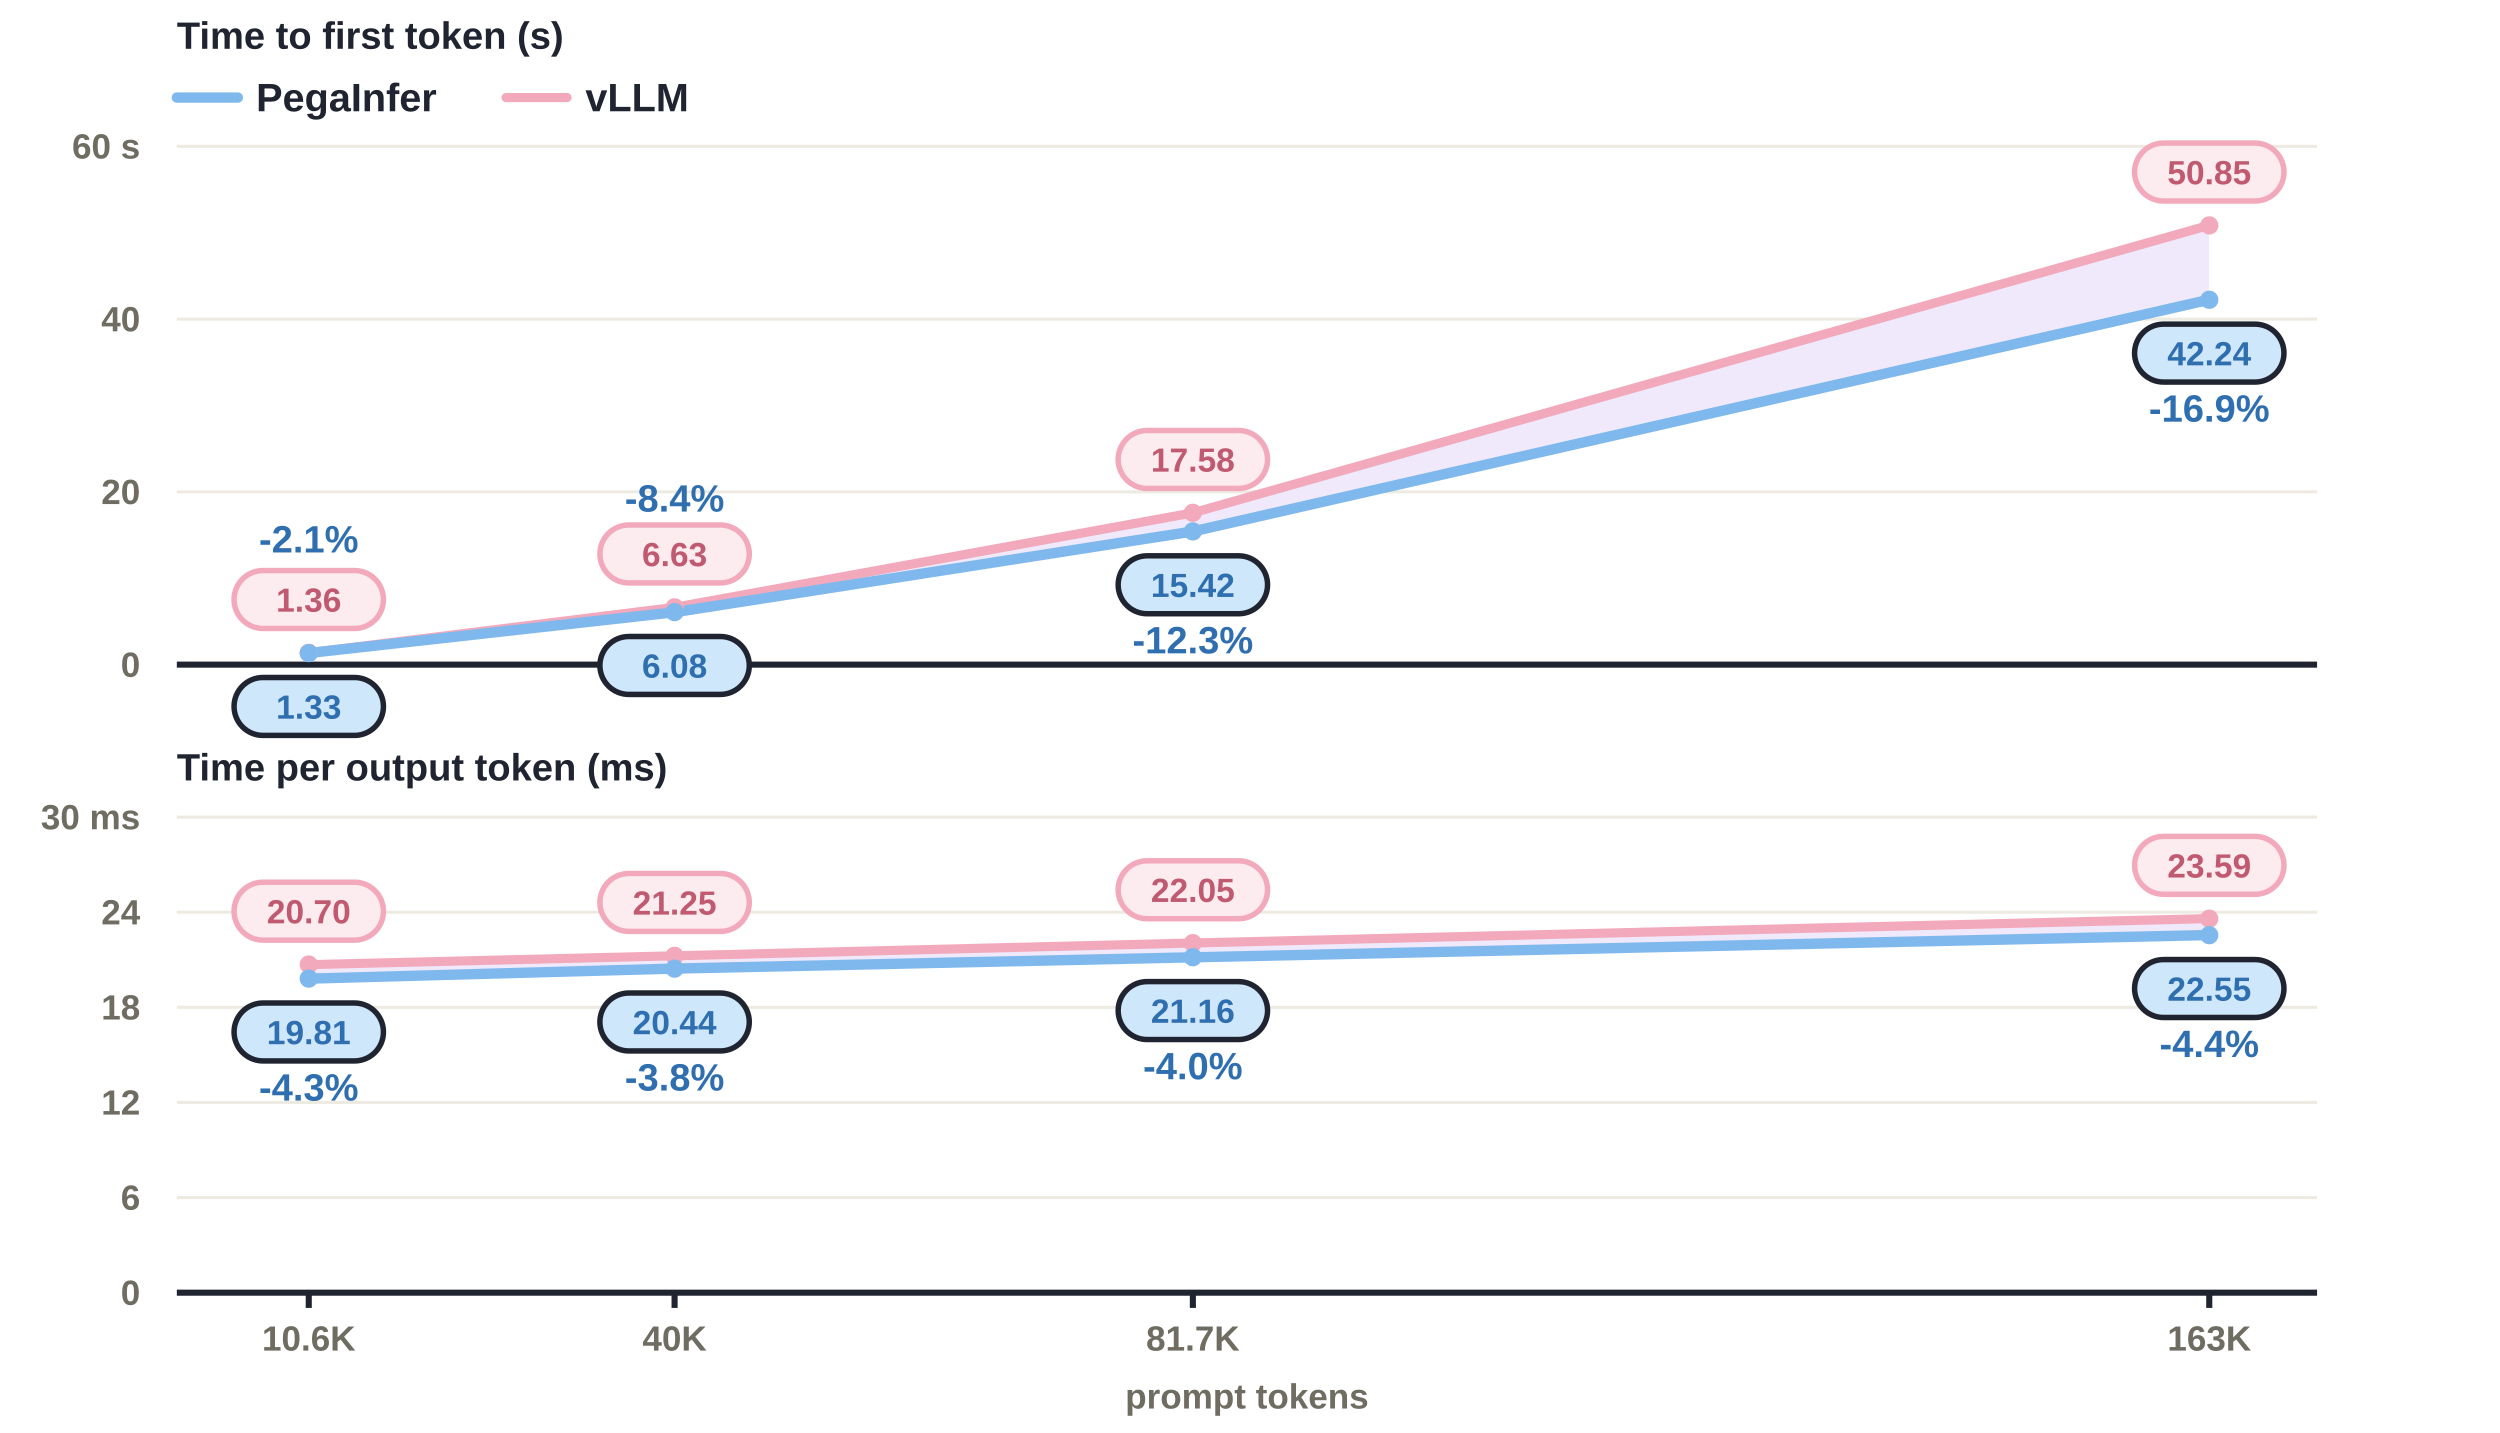
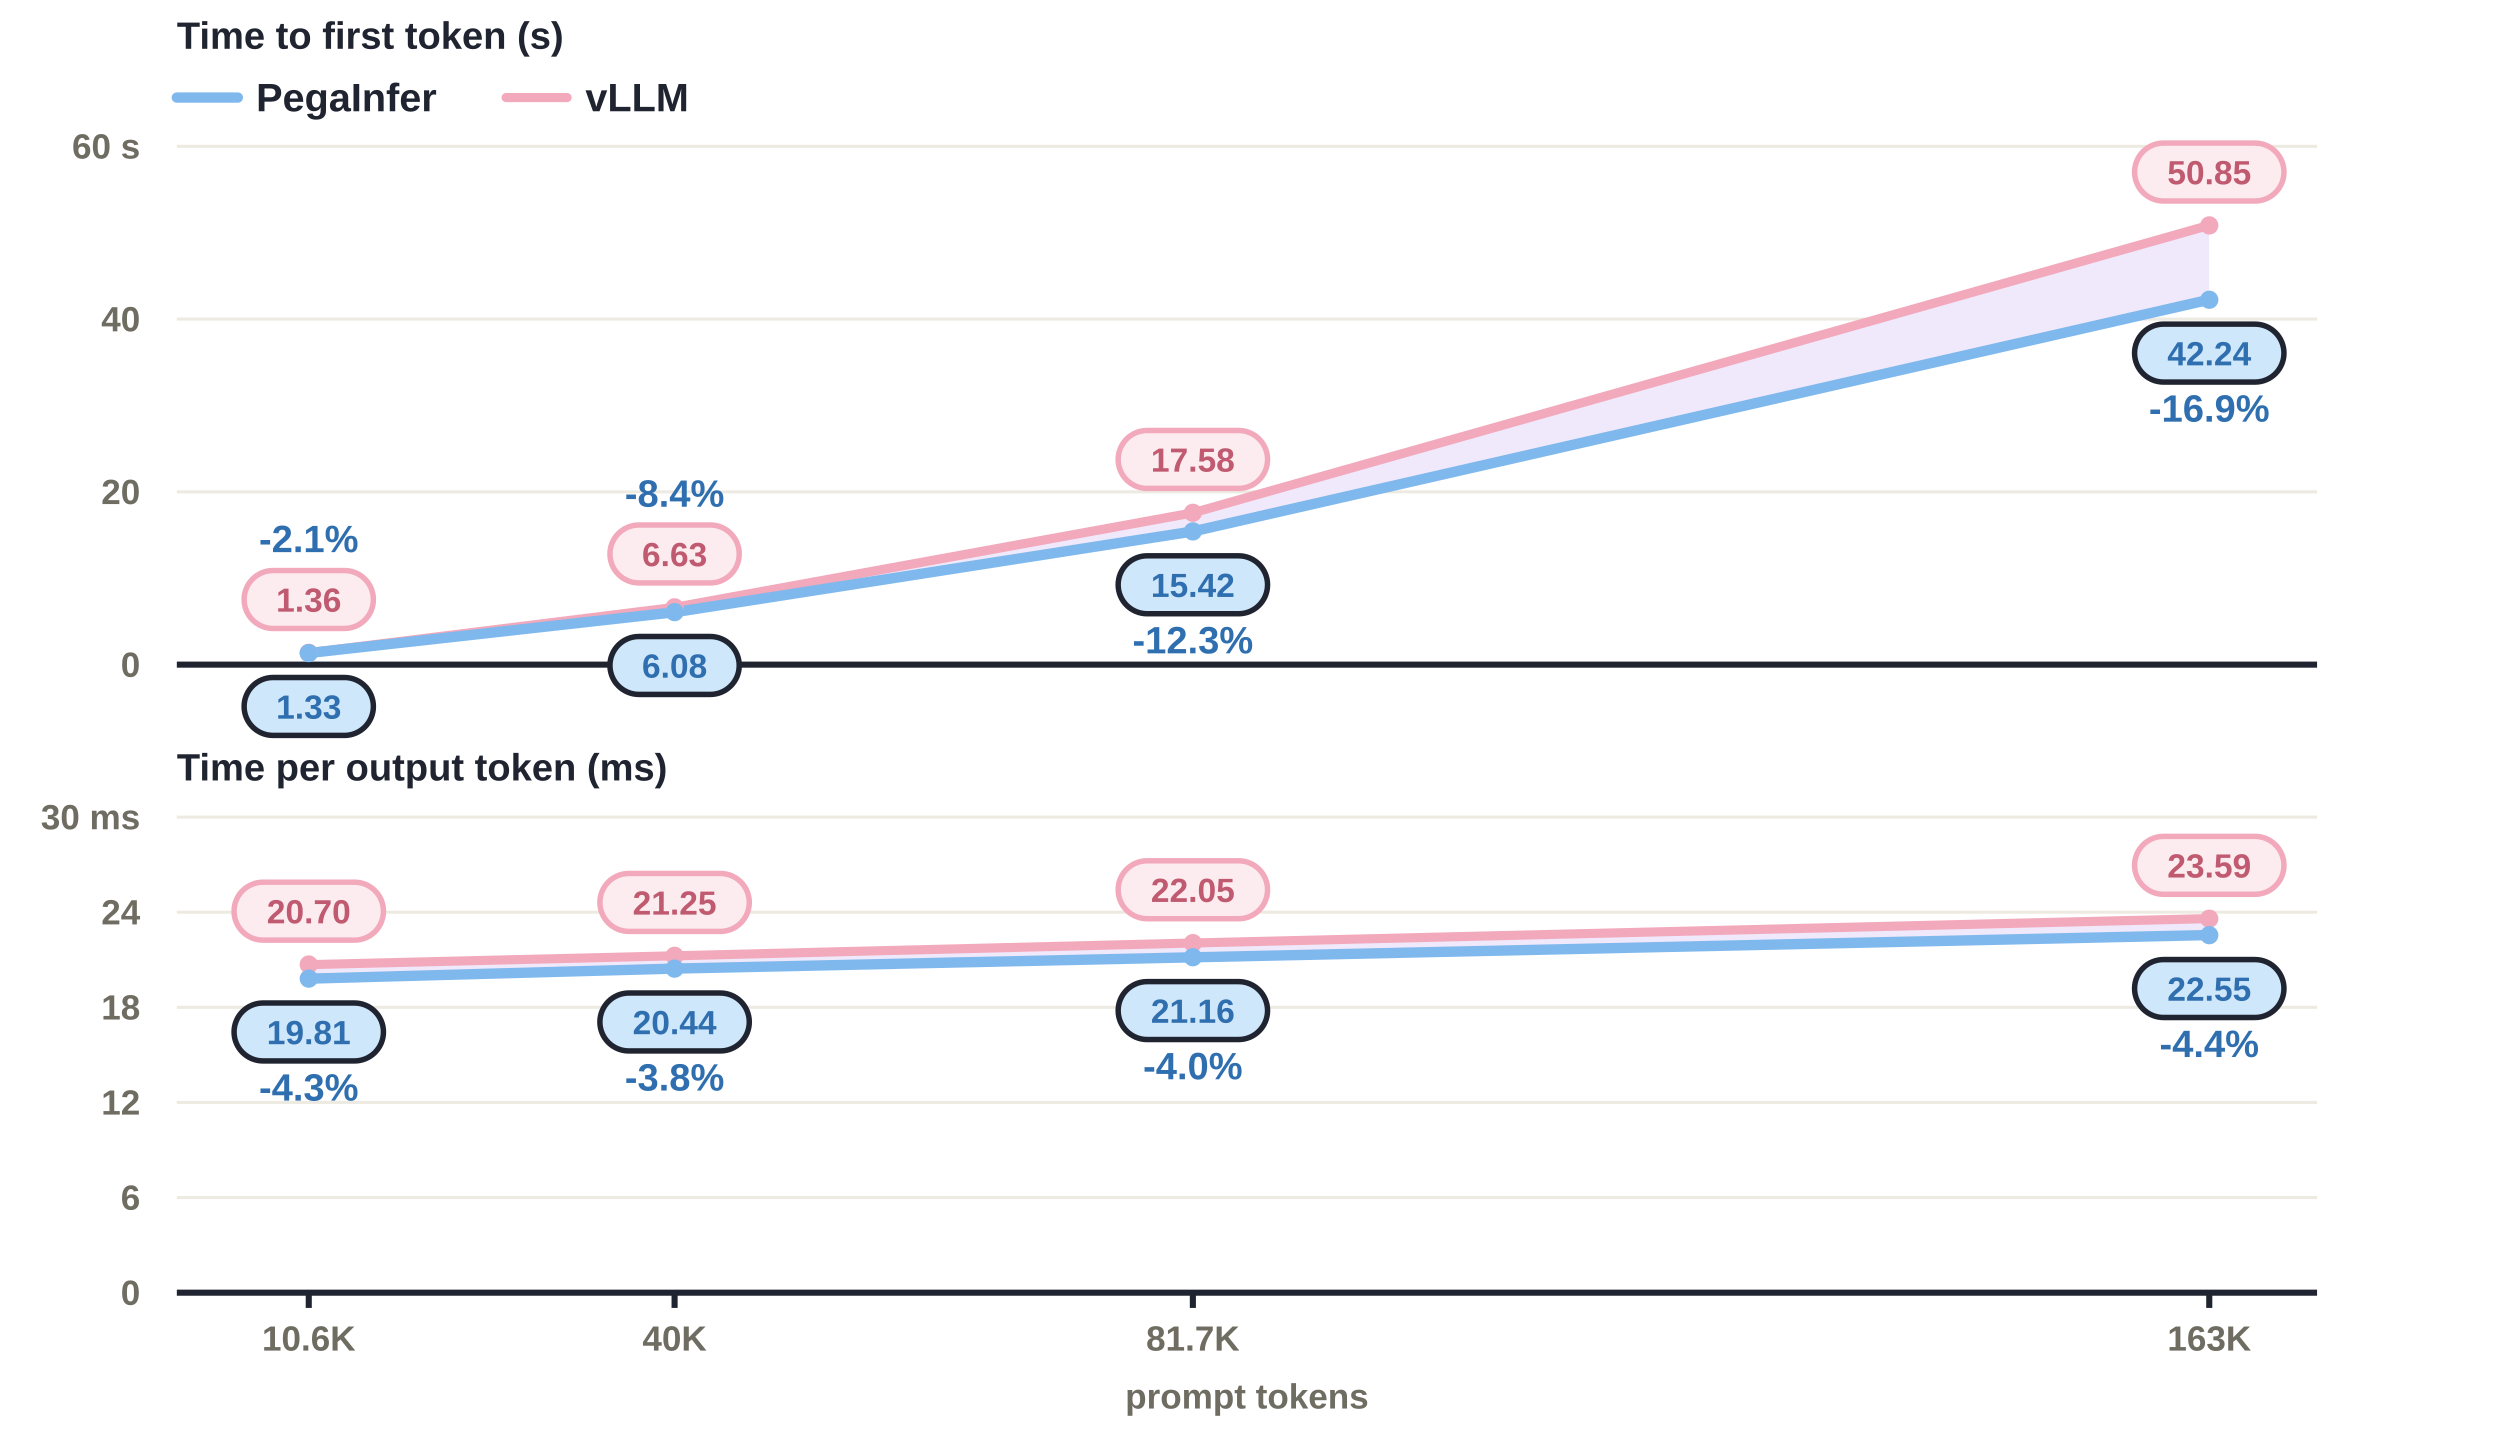
<svg xmlns="http://www.w3.org/2000/svg" width="820" height="470" viewBox="0 0 820 470" role="img" aria-label="Time to first token and time per output token versus prompt length, for PegaInfer and vLLM on one GH200 at bf16 KV, at prompt lengths of 10.6K, 40K, 81.7K and 163K tokens." font-family="Arial, sans-serif">
  <rect width="820" height="470" fill="#ffffff" />
  <text x="58" y="16" font-size="12.5px" font-weight="800" fill="#1f2430">Time to first token (s)</text>
  <text x="46" y="222" text-anchor="end" font-size="11.5px" font-weight="700" fill="#6f6c62">0</text>
  <line x1="58" x2="760" y1="161.333" y2="161.333" stroke="#edeae1" stroke-width="1" />
  <text x="46" y="165.333" text-anchor="end" font-size="11.5px" font-weight="700" fill="#6f6c62">20</text>
  <line x1="58" x2="760" y1="104.667" y2="104.667" stroke="#edeae1" stroke-width="1" />
  <text x="46" y="108.667" text-anchor="end" font-size="11.5px" font-weight="700" fill="#6f6c62">40</text>
  <line x1="58" x2="760" y1="48" y2="48" stroke="#edeae1" stroke-width="1" />
  <text x="46" y="52" text-anchor="end" font-size="11.5px" font-weight="700" fill="#6f6c62">60 s</text>
  <line x1="58" x2="760" y1="218" y2="218" stroke="#1f2430" stroke-width="2" />
  <path d="M101.3 214.2 L221.3 200.8 L391.3 174.3 L724.6 98.3 L724.6 73.9 L391.3 168.2 L221.3 199.2 L101.3 214.1 Z" fill="#EFE9FB" stroke="none" />
  <path d="M101.3 214.1 L221.3 199.2 L391.3 168.2 L724.6 73.9" fill="none" stroke="#F2A9BC" stroke-width="3" stroke-linecap="round" stroke-linejoin="round" />
  <path d="M101.3 214.2 L221.3 200.8 L391.3 174.3 L724.6 98.3" fill="none" stroke="#7FB8EC" stroke-width="3.4" stroke-linecap="round" stroke-linejoin="round" />
  <circle cx="101.271" cy="214.138" r="3" fill="#F2A9BC" />
  <circle cx="221.264" cy="199.201" r="3" fill="#F2A9BC" />
  <circle cx="391.258" cy="168.201" r="3" fill="#F2A9BC" />
  <circle cx="724.639" cy="73.933" r="3" fill="#F2A9BC" />
  <circle cx="101.271" cy="214.218" r="3" fill="#7FB8EC" />
  <circle cx="221.264" cy="200.773" r="3" fill="#7FB8EC" />
  <circle cx="391.258" cy="174.307" r="3" fill="#7FB8EC" />
  <circle cx="724.639" cy="98.32" r="3" fill="#7FB8EC" />
  <g>
-     <rect x="76.771" y="187.138" width="49" height="19" rx="9.5" fill="#FDECEF" stroke="#F2A9BC" stroke-width="1.8" />
+     <rect x="80.071" y="187.138" width="42.4" height="19" rx="9.5" fill="#FDECEF" stroke="#F2A9BC" stroke-width="1.8" />
    <text x="101.271" y="200.638" text-anchor="middle" font-size="11px" font-weight="800" fill="#C05A70">1.36</text>
  </g>
  <g>
-     <rect x="196.764" y="172.201" width="49" height="19" rx="9.5" fill="#FDECEF" stroke="#F2A9BC" stroke-width="1.8" />
+     <rect x="200.064" y="172.201" width="42.4" height="19" rx="9.5" fill="#FDECEF" stroke="#F2A9BC" stroke-width="1.8" />
    <text x="221.264" y="185.701" text-anchor="middle" font-size="11px" font-weight="800" fill="#C05A70">6.63</text>
  </g>
  <g>
    <rect x="366.758" y="141.201" width="49" height="19" rx="9.5" fill="#FDECEF" stroke="#F2A9BC" stroke-width="1.8" />
    <text x="391.258" y="154.701" text-anchor="middle" font-size="11px" font-weight="800" fill="#C05A70">17.58</text>
  </g>
  <g>
    <rect x="700.139" y="46.934" width="49" height="19" rx="9.5" fill="#FDECEF" stroke="#F2A9BC" stroke-width="1.8" />
    <text x="724.639" y="60.434" text-anchor="middle" font-size="11px" font-weight="800" fill="#C05A70">50.85</text>
  </g>
  <g>
-     <rect x="76.771" y="222.218" width="49" height="19" rx="9.5" fill="#CFE7FB" stroke="#1f2430" stroke-width="1.8" />
+     <rect x="80.071" y="222.218" width="42.4" height="19" rx="9.5" fill="#CFE7FB" stroke="#1f2430" stroke-width="1.8" />
    <text x="101.271" y="235.718" text-anchor="middle" font-size="11px" font-weight="800" fill="#2F6FB0">1.33</text>
  </g>
-   <text x="101.271" y="181.2" text-anchor="middle" font-size="12.5px" font-weight="800" fill="#2F6FB0">-2.1%</text>
+   <text x="101.271" y="181.1" text-anchor="middle" font-size="12.5px" font-weight="800" fill="#2F6FB0">-2.1%</text>
  <g>
-     <rect x="196.764" y="208.773" width="49" height="19" rx="9.5" fill="#CFE7FB" stroke="#1f2430" stroke-width="1.8" />
+     <rect x="200.064" y="208.773" width="42.4" height="19" rx="9.5" fill="#CFE7FB" stroke="#1f2430" stroke-width="1.8" />
    <text x="221.264" y="222.273" text-anchor="middle" font-size="11px" font-weight="800" fill="#2F6FB0">6.08</text>
  </g>
-   <text x="221.264" y="167.8" text-anchor="middle" font-size="12.5px" font-weight="800" fill="#2F6FB0">-8.4%</text>
+   <text x="221.264" y="166.2" text-anchor="middle" font-size="12.5px" font-weight="800" fill="#2F6FB0">-8.4%</text>
  <g>
    <rect x="366.758" y="182.307" width="49" height="19" rx="9.5" fill="#CFE7FB" stroke="#1f2430" stroke-width="1.8" />
    <text x="391.258" y="195.807" text-anchor="middle" font-size="11px" font-weight="800" fill="#2F6FB0">15.42</text>
  </g>
  <text x="391.258" y="214.3" text-anchor="middle" font-size="12.5px" font-weight="800" fill="#2F6FB0">-12.3%</text>
  <g>
    <rect x="700.139" y="106.32" width="49" height="19" rx="9.5" fill="#CFE7FB" stroke="#1f2430" stroke-width="1.8" />
    <text x="724.639" y="119.82" text-anchor="middle" font-size="11px" font-weight="800" fill="#2F6FB0">42.24</text>
  </g>
  <text x="724.639" y="138.3" text-anchor="middle" font-size="12.5px" font-weight="800" fill="#2F6FB0">-16.9%</text>
  <line x1="58" x2="78" y1="32" y2="32" stroke="#7FB8EC" stroke-width="3.4" stroke-linecap="round" />
  <text x="84" y="36.5" font-size="13px" font-weight="800" fill="#1f2430">PegaInfer</text>
  <line x1="166" x2="186" y1="32" y2="32" stroke="#F2A9BC" stroke-width="3" stroke-linecap="round" />
  <text x="192" y="36.5" font-size="13px" font-weight="800" fill="#1f2430">vLLM</text>
  <text x="58" y="256" font-size="12.5px" font-weight="800" fill="#1f2430">Time per output token (ms)</text>
  <text x="46" y="428" text-anchor="end" font-size="11.5px" font-weight="700" fill="#6f6c62">0</text>
  <line x1="58" x2="760" y1="392.8" y2="392.8" stroke="#edeae1" stroke-width="1" />
  <text x="46" y="396.8" text-anchor="end" font-size="11.5px" font-weight="700" fill="#6f6c62">6</text>
  <line x1="58" x2="760" y1="361.6" y2="361.6" stroke="#edeae1" stroke-width="1" />
  <text x="46" y="365.6" text-anchor="end" font-size="11.5px" font-weight="700" fill="#6f6c62">12</text>
  <line x1="58" x2="760" y1="330.4" y2="330.4" stroke="#edeae1" stroke-width="1" />
  <text x="46" y="334.4" text-anchor="end" font-size="11.5px" font-weight="700" fill="#6f6c62">18</text>
  <line x1="58" x2="760" y1="299.2" y2="299.2" stroke="#edeae1" stroke-width="1" />
  <text x="46" y="303.2" text-anchor="end" font-size="11.5px" font-weight="700" fill="#6f6c62">24</text>
  <line x1="58" x2="760" y1="268" y2="268" stroke="#edeae1" stroke-width="1" />
  <text x="46" y="272" text-anchor="end" font-size="11.5px" font-weight="700" fill="#6f6c62">30 ms</text>
  <line x1="58" x2="760" y1="424" y2="424" stroke="#1f2430" stroke-width="2" />
  <path d="M101.3 321.0 L221.3 317.7 L391.3 314.0 L724.6 306.7 L724.6 301.3 L391.3 309.3 L221.3 313.5 L101.3 316.4 Z" fill="#EFE9FB" stroke="none" />
  <path d="M101.3 316.4 L221.3 313.5 L391.3 309.3 L724.6 301.3" fill="none" stroke="#F2A9BC" stroke-width="3" stroke-linecap="round" stroke-linejoin="round" />
  <path d="M101.3 321.0 L221.3 317.7 L391.3 314.0 L724.6 306.7" fill="none" stroke="#7FB8EC" stroke-width="3.4" stroke-linecap="round" stroke-linejoin="round" />
  <circle cx="101.271" cy="316.36" r="3" fill="#F2A9BC" />
  <circle cx="221.264" cy="313.5" r="3" fill="#F2A9BC" />
  <circle cx="391.258" cy="309.34" r="3" fill="#F2A9BC" />
  <circle cx="724.639" cy="301.332" r="3" fill="#F2A9BC" />
  <circle cx="101.271" cy="320.988" r="3" fill="#7FB8EC" />
  <circle cx="221.264" cy="317.712" r="3" fill="#7FB8EC" />
  <circle cx="391.258" cy="313.968" r="3" fill="#7FB8EC" />
  <circle cx="724.639" cy="306.74" r="3" fill="#7FB8EC" />
  <g>
    <rect x="76.771" y="289.36" width="49" height="19" rx="9.5" fill="#FDECEF" stroke="#F2A9BC" stroke-width="1.8" />
    <text x="101.271" y="302.86" text-anchor="middle" font-size="11px" font-weight="800" fill="#C05A70">20.70</text>
  </g>
  <g>
    <rect x="196.764" y="286.5" width="49" height="19" rx="9.5" fill="#FDECEF" stroke="#F2A9BC" stroke-width="1.8" />
    <text x="221.264" y="300" text-anchor="middle" font-size="11px" font-weight="800" fill="#C05A70">21.25</text>
  </g>
  <g>
    <rect x="366.758" y="282.34" width="49" height="19" rx="9.5" fill="#FDECEF" stroke="#F2A9BC" stroke-width="1.8" />
    <text x="391.258" y="295.84" text-anchor="middle" font-size="11px" font-weight="800" fill="#C05A70">22.05</text>
  </g>
  <g>
    <rect x="700.139" y="274.332" width="49" height="19" rx="9.5" fill="#FDECEF" stroke="#F2A9BC" stroke-width="1.8" />
    <text x="724.639" y="287.832" text-anchor="middle" font-size="11px" font-weight="800" fill="#C05A70">23.59</text>
  </g>
  <g>
    <rect x="76.771" y="328.988" width="49" height="19" rx="9.5" fill="#CFE7FB" stroke="#1f2430" stroke-width="1.8" />
    <text x="101.271" y="342.488" text-anchor="middle" font-size="11px" font-weight="800" fill="#2F6FB0">19.81</text>
  </g>
  <text x="101.271" y="361.0" text-anchor="middle" font-size="12.5px" font-weight="800" fill="#2F6FB0">-4.3%</text>
  <g>
    <rect x="196.764" y="325.712" width="49" height="19" rx="9.5" fill="#CFE7FB" stroke="#1f2430" stroke-width="1.8" />
    <text x="221.264" y="339.212" text-anchor="middle" font-size="11px" font-weight="800" fill="#2F6FB0">20.44</text>
  </g>
  <text x="221.264" y="357.7" text-anchor="middle" font-size="12.5px" font-weight="800" fill="#2F6FB0">-3.8%</text>
  <g>
    <rect x="366.758" y="321.968" width="49" height="19" rx="9.5" fill="#CFE7FB" stroke="#1f2430" stroke-width="1.8" />
    <text x="391.258" y="335.468" text-anchor="middle" font-size="11px" font-weight="800" fill="#2F6FB0">21.16</text>
  </g>
  <text x="391.258" y="354.0" text-anchor="middle" font-size="12.5px" font-weight="800" fill="#2F6FB0">-4.0%</text>
  <g>
    <rect x="700.139" y="314.74" width="49" height="19" rx="9.5" fill="#CFE7FB" stroke="#1f2430" stroke-width="1.8" />
    <text x="724.639" y="328.24" text-anchor="middle" font-size="11px" font-weight="800" fill="#2F6FB0">22.55</text>
  </g>
  <text x="724.639" y="346.7" text-anchor="middle" font-size="12.5px" font-weight="800" fill="#2F6FB0">-4.4%</text>
  <line x1="101.271" x2="101.271" y1="424" y2="429" stroke="#1f2430" stroke-width="2" />
  <text x="101.271" y="443" text-anchor="middle" font-size="11.5px" font-weight="700" fill="#6f6c62">10.6K</text>
  <line x1="221.264" x2="221.264" y1="424" y2="429" stroke="#1f2430" stroke-width="2" />
  <text x="221.264" y="443" text-anchor="middle" font-size="11.5px" font-weight="700" fill="#6f6c62">40K</text>
  <line x1="391.258" x2="391.258" y1="424" y2="429" stroke="#1f2430" stroke-width="2" />
  <text x="391.258" y="443" text-anchor="middle" font-size="11.5px" font-weight="700" fill="#6f6c62">81.7K</text>
  <line x1="724.639" x2="724.639" y1="424" y2="429" stroke="#1f2430" stroke-width="2" />
  <text x="724.639" y="443" text-anchor="middle" font-size="11.5px" font-weight="700" fill="#6f6c62">163K</text>
  <text x="409" y="462" text-anchor="middle" font-size="11.5px" font-weight="700" fill="#6f6c62">prompt tokens</text>
</svg>
